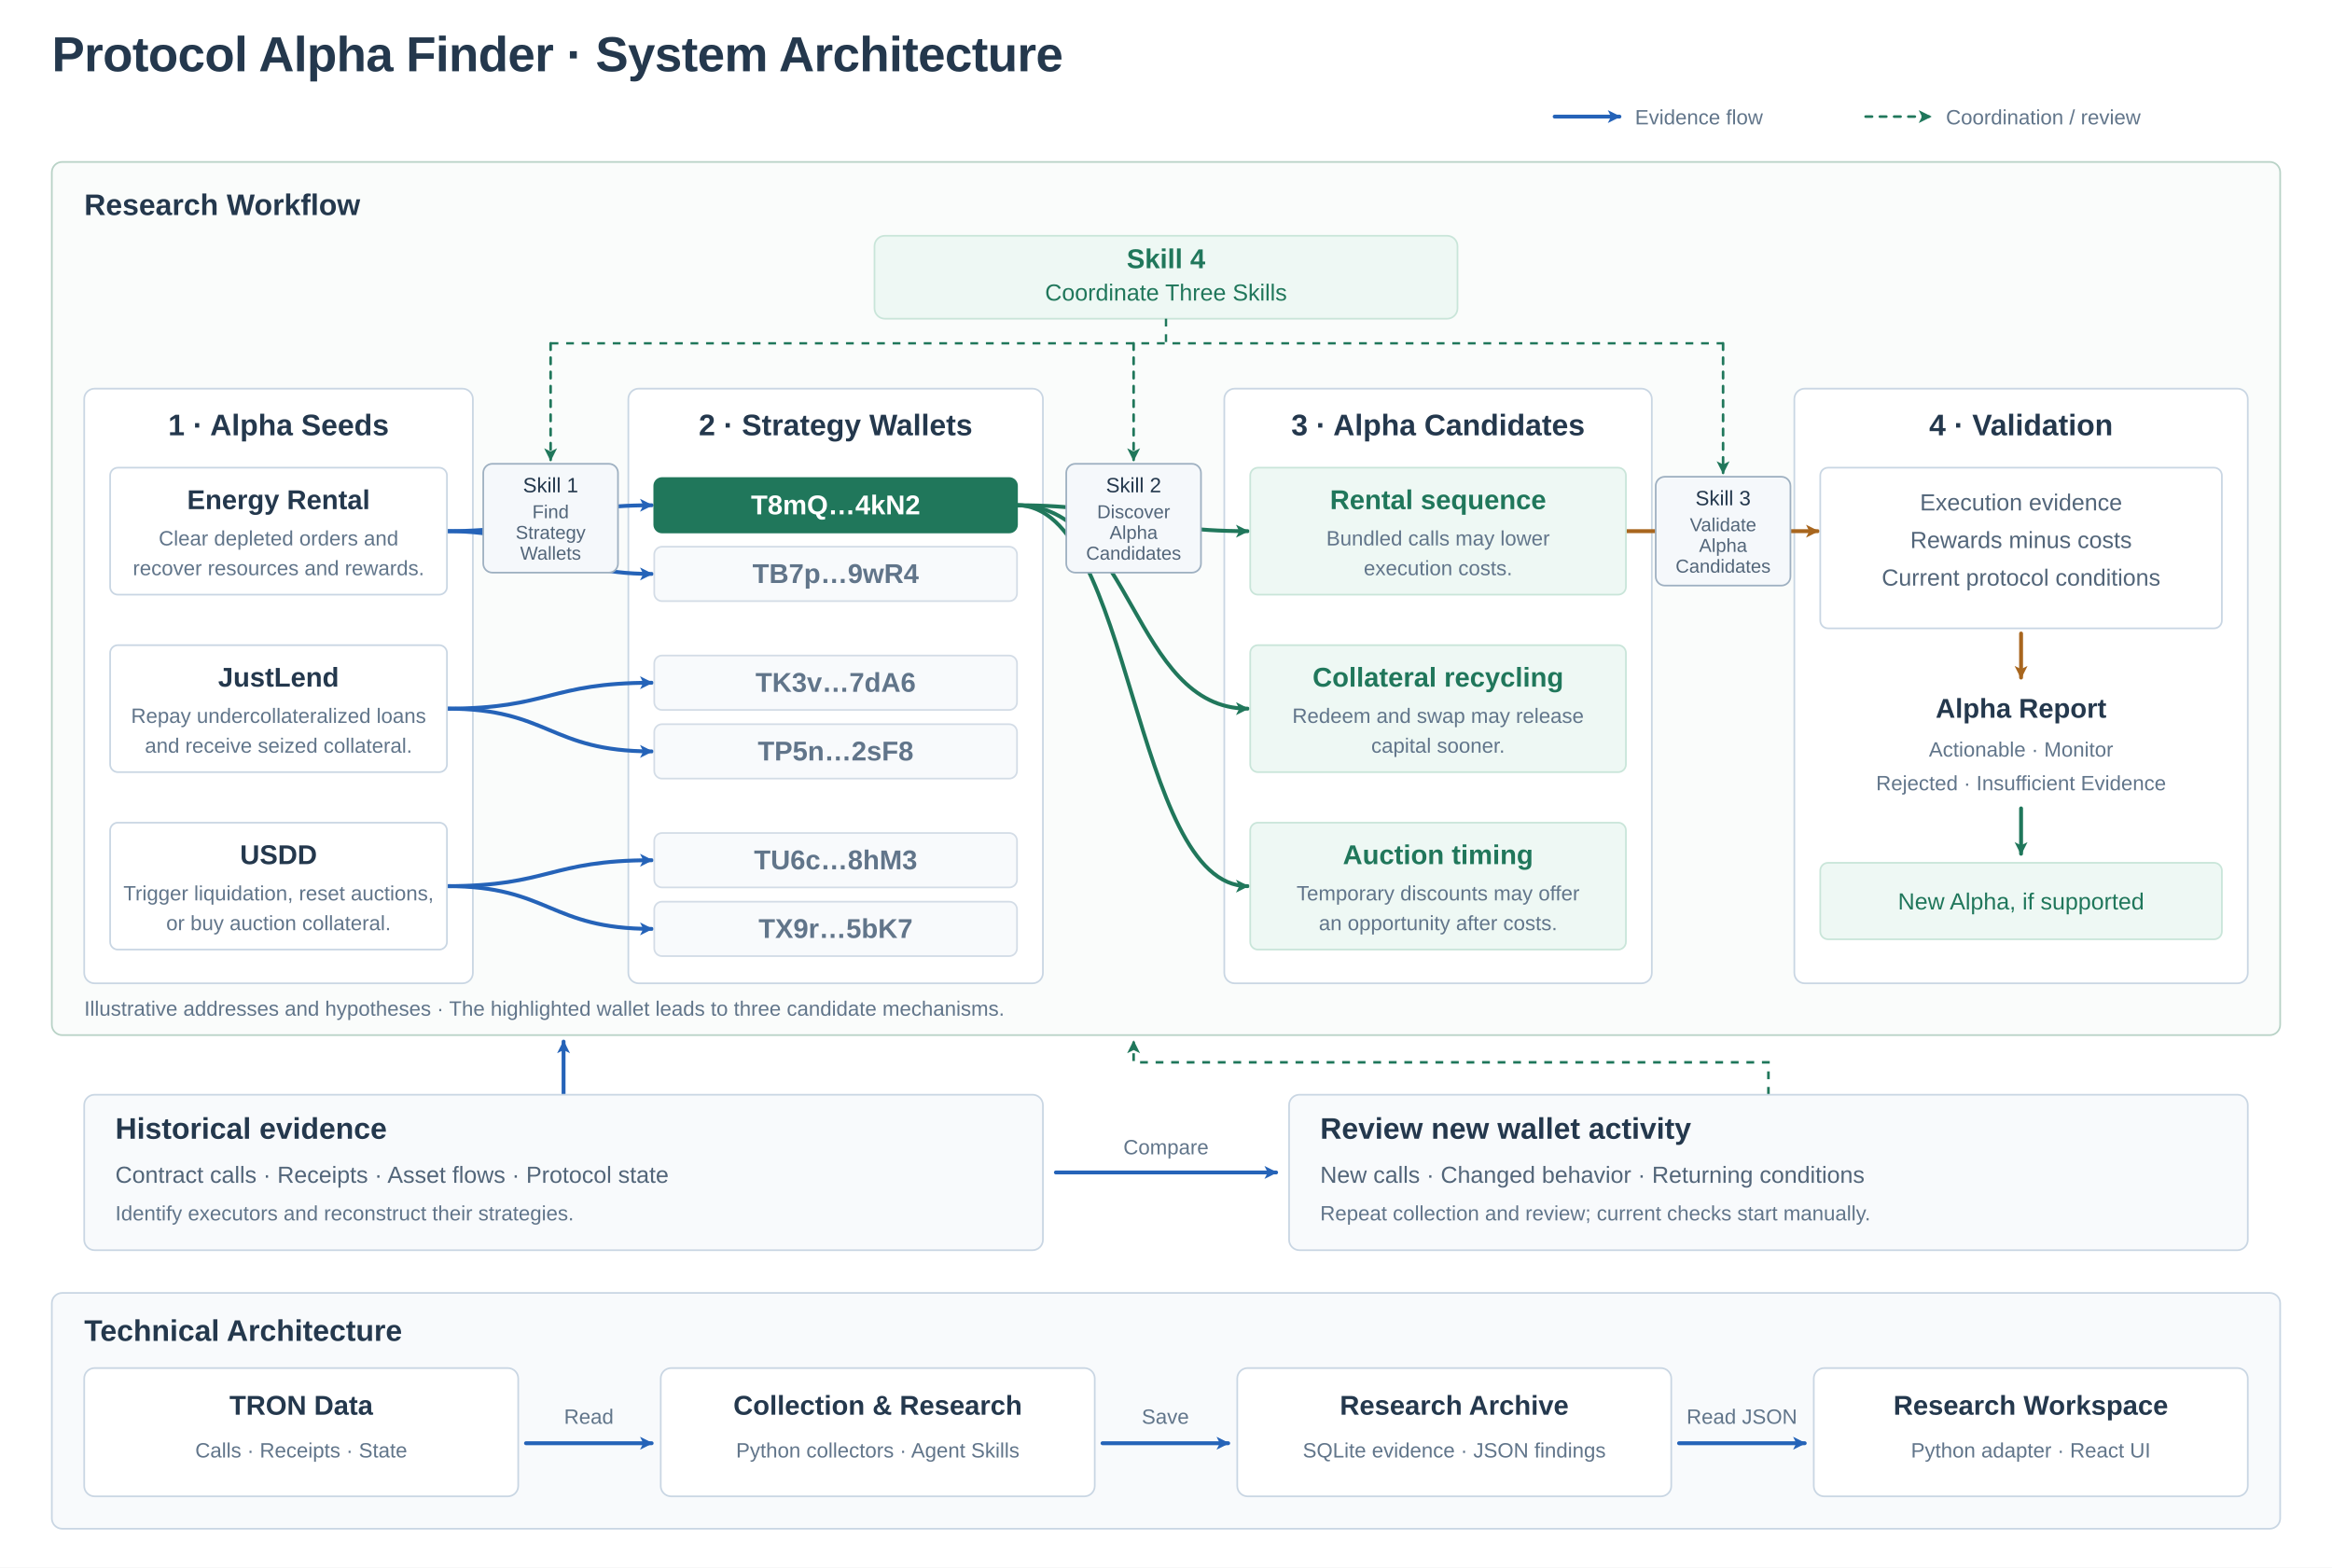
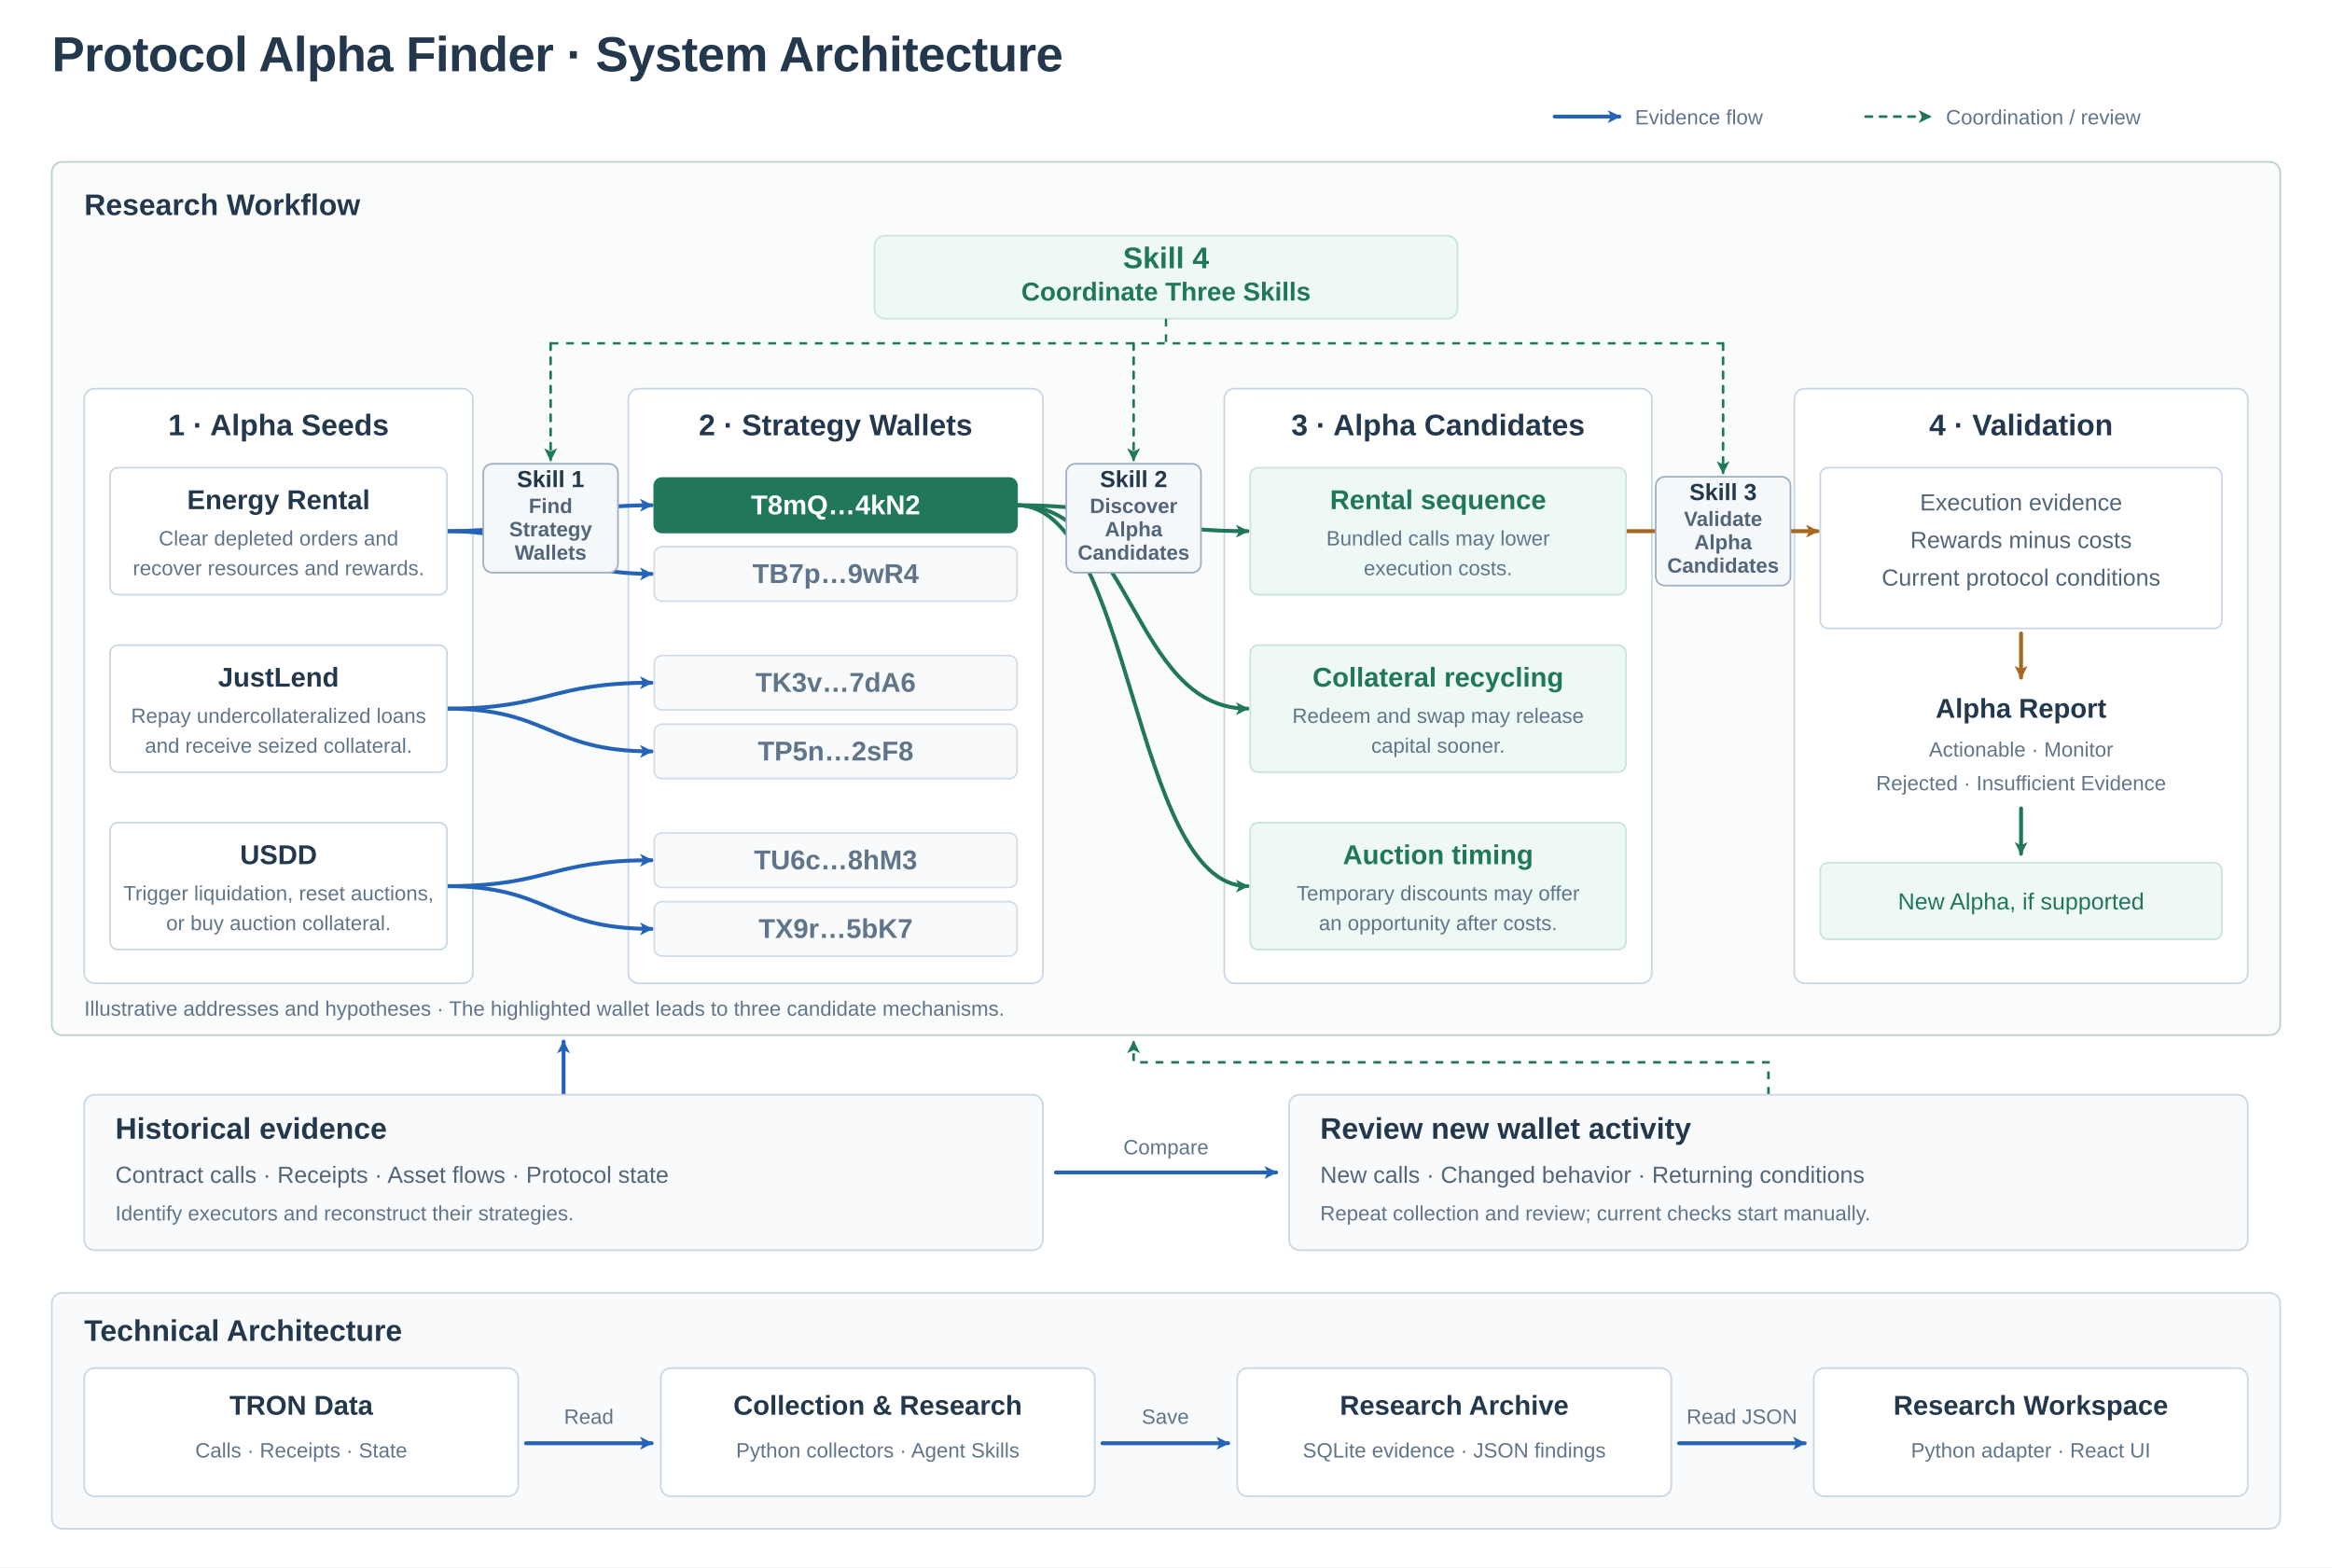
<svg xmlns="http://www.w3.org/2000/svg" width="1800" height="1210" viewBox="0 0 1800 1210" role="img" aria-labelledby="title desc" xml:lang="en">
  <defs>
    <marker id="a0" viewBox="0 0 10 10" refX="9" refY="5" markerWidth="10" markerHeight="10" markerUnits="userSpaceOnUse" orient="auto">
      <path d="M 0 0 L 10 5 L 0 10 L 2.5 5 Z" fill="#2563b8" />
    </marker>
    <marker id="a1" viewBox="0 0 10 10" refX="9" refY="5" markerWidth="10" markerHeight="10" markerUnits="userSpaceOnUse" orient="auto">
      <path d="M 0 0 L 10 5 L 0 10 L 2.5 5 Z" fill="#7953ad" />
    </marker>
    <marker id="a2" viewBox="0 0 10 10" refX="9" refY="5" markerWidth="10" markerHeight="10" markerUnits="userSpaceOnUse" orient="auto">
      <path d="M 0 0 L 10 5 L 0 10 L 2.5 5 Z" fill="#a8661e" />
    </marker>
    <marker id="a3" viewBox="0 0 10 10" refX="9" refY="5" markerWidth="10" markerHeight="10" markerUnits="userSpaceOnUse" orient="auto">
      <path d="M 0 0 L 10 5 L 0 10 L 2.5 5 Z" fill="#20775b" />
    </marker>
  </defs>
  <style>
text { font-family: Arial, 'PingFang SC', 'Microsoft YaHei', sans-serif; fill:#24384d; }
.title { font-size:38px; font-weight:700; letter-spacing:-.4px; }
.heading { font-size:23px; font-weight:650; }
.node { font-size:21px; font-weight:600; }
.body { font-size:18px; fill:#526579; }
.small { font-size:16px; fill:#61758a; }
.code { font-family:'SFMono-Regular',Consolas,monospace; font-size:16px; }
.label { font-size:14px; font-weight:650; letter-spacing:1px; fill:#61758a; }
</style>
  <rect x="0" y="0" width="1800" height="1210" rx="0" fill="#ffffff" stroke="none" stroke-width="1.3" />
-   <style>.skill-description { font-size:14.5px; fill:#526579; }</style>
+   <style>
+ .skill-title { font-size:18px; font-weight:700; fill:#24384d; }
+ .skill-description { font-size:16px; font-weight:700; fill:#526579; }
+ .coordinator-title { font-size:23px; font-weight:700; }
+ .coordinator-description { font-size:20px; font-weight:700; }
+ </style>
  <text x="40" y="55" class="title" text-anchor="start">Protocol Alpha Finder · System Architecture</text>
  <path data-kind="legend-evidence" d="M 1200 90 C 1225.0 90 1225.0 90 1250 90" stroke="#2563b8" stroke-width="3" fill="none" stroke-linecap="round" marker-end="url(#a0)" />
  <text x="1262" y="96" class="small" text-anchor="start">Evidence flow</text>
  <path data-kind="legend-control" d="M 1440 90 C 1465.0 90 1465.0 90 1490 90" stroke="#20775b" stroke-width="2" fill="none" stroke-linecap="round" marker-end="url(#a3)" stroke-dasharray="5 6" />
  <text x="1502" y="96" class="small" text-anchor="start">Coordination / review</text>
  <rect x="40" y="125" width="1720" height="674" rx="8" fill="#fafcfb" stroke="#b8d2c6" stroke-width="1.3" />
  <text x="65" y="166" class="heading" text-anchor="start">Research Workflow</text>
  <rect x="675" y="182" width="450" height="64" rx="8" fill="#eef8f4" stroke="#c9e5d9" stroke-width="1.3" />
-   <text x="900" y="207" class="node" text-anchor="middle" style="fill:#20775b">Skill 4</text>
-   <text x="900" y="232" class="body" text-anchor="middle" style="fill:#20775b">Coordinate Three Skills</text>
+   <text x="900" y="207" class="coordinator-title" text-anchor="middle" style="fill:#20775b">Skill 4</text>
+   <text x="900" y="232" class="coordinator-description" text-anchor="middle" style="fill:#20775b">Coordinate Three Skills</text>
  <path data-kind="coordination-bus" d="M 900 246 V 265 M 425 265 H 1330" stroke="#20775b" stroke-width="1.8" stroke-dasharray="6 6" fill="none" />
  <path data-kind="skill-coordination" d="M 425 265 C 425 310.0 425 310.0 425 355" stroke="#20775b" stroke-width="2" fill="none" stroke-linecap="round" marker-end="url(#a3)" stroke-dasharray="5 6" />
  <path data-kind="skill-coordination" d="M 875 265 C 875 310.0 875 310.0 875 355" stroke="#20775b" stroke-width="2" fill="none" stroke-linecap="round" marker-end="url(#a3)" stroke-dasharray="5 6" />
  <path data-kind="skill-coordination" d="M 1330 265 C 1330 315.0 1330 315.0 1330 365" stroke="#20775b" stroke-width="2" fill="none" stroke-linecap="round" marker-end="url(#a3)" stroke-dasharray="5 6" />
  <rect x="65" y="300" width="300" height="459" rx="8" fill="#ffffff" stroke="#c9d6e3" stroke-width="1.3" />
  <text x="215.0" y="336" class="heading" text-anchor="middle">1 · Alpha Seeds</text>
  <rect x="485" y="300" width="320" height="459" rx="8" fill="#ffffff" stroke="#c9d6e3" stroke-width="1.3" />
  <text x="645.0" y="336" class="heading" text-anchor="middle">2 · Strategy Wallets</text>
  <rect x="945" y="300" width="330" height="459" rx="8" fill="#ffffff" stroke="#c9d6e3" stroke-width="1.3" />
  <text x="1110.0" y="336" class="heading" text-anchor="middle">3 · Alpha Candidates</text>
  <rect x="1385" y="300" width="350" height="459" rx="8" fill="#ffffff" stroke="#c9d6e3" stroke-width="1.3" />
  <text x="1560.0" y="336" class="heading" text-anchor="middle">4 · Validation</text>
  <path data-kind="seed-wallet" d="M 345 410 C 424.0 410 424.0 390 503 390" stroke="#2563b8" stroke-width="3" fill="none" stroke-linecap="round" marker-end="url(#a0)" />
  <path data-kind="seed-wallet" d="M 345 410 C 424.0 410 424.0 443 503 443" stroke="#2563b8" stroke-width="3" fill="none" stroke-linecap="round" marker-end="url(#a0)" />
  <path data-kind="seed-wallet" d="M 345 547 C 424.0 547 424.0 527 503 527" stroke="#2563b8" stroke-width="3" fill="none" stroke-linecap="round" marker-end="url(#a0)" />
  <path data-kind="seed-wallet" d="M 345 547 C 424.0 547 424.0 580 503 580" stroke="#2563b8" stroke-width="3" fill="none" stroke-linecap="round" marker-end="url(#a0)" />
  <path data-kind="seed-wallet" d="M 345 684 C 424.0 684 424.0 664 503 664" stroke="#2563b8" stroke-width="3" fill="none" stroke-linecap="round" marker-end="url(#a0)" />
  <path data-kind="seed-wallet" d="M 345 684 C 424.0 684 424.0 717 503 717" stroke="#2563b8" stroke-width="3" fill="none" stroke-linecap="round" marker-end="url(#a0)" />
  <path data-kind="wallet-candidate" d="M 785 390 C 874.0 390 874.0 410 963 410" stroke="#20775b" stroke-width="3" fill="none" stroke-linecap="round" marker-end="url(#a3)" />
  <path data-kind="wallet-candidate" d="M 785 390 C 874.0 390 874.0 547 963 547" stroke="#20775b" stroke-width="3" fill="none" stroke-linecap="round" marker-end="url(#a3)" />
  <path data-kind="wallet-candidate" d="M 785 390 C 874.0 390 874.0 684 963 684" stroke="#20775b" stroke-width="3" fill="none" stroke-linecap="round" marker-end="url(#a3)" />
  <path data-kind="candidate-validation" d="M 1255 410 C 1329.0 410 1329.0 410 1403 410" stroke="#a8661e" stroke-width="3" fill="none" stroke-linecap="round" marker-end="url(#a2)" />
  <rect x="85" y="361" width="260" height="98" rx="6" fill="#ffffff" stroke="#c9d6e3" stroke-width="1.3" />
  <text x="215" y="393" class="node" text-anchor="middle">Energy Rental</text>
  <text x="215" y="421" class="small" text-anchor="middle">Clear depleted orders and</text>
  <text x="215" y="444" class="small" text-anchor="middle">recover resources and rewards.</text>
  <rect x="965" y="361" width="290" height="98" rx="6" fill="#eef8f4" stroke="#c9e5d9" stroke-width="1.3" />
  <text x="1110" y="393" class="node" text-anchor="middle" style="fill:#20775b">Rental sequence</text>
  <text x="1110" y="421" class="small" text-anchor="middle">Bundled calls may lower</text>
  <text x="1110" y="444" class="small" text-anchor="middle">execution costs.</text>
  <rect x="85" y="498" width="260" height="98" rx="6" fill="#ffffff" stroke="#c9d6e3" stroke-width="1.3" />
  <text x="215" y="530" class="node" text-anchor="middle">JustLend</text>
  <text x="215" y="558" class="small" text-anchor="middle">Repay undercollateralized loans</text>
  <text x="215" y="581" class="small" text-anchor="middle">and receive seized collateral.</text>
  <rect x="965" y="498" width="290" height="98" rx="6" fill="#eef8f4" stroke="#c9e5d9" stroke-width="1.3" />
  <text x="1110" y="530" class="node" text-anchor="middle" style="fill:#20775b">Collateral recycling</text>
  <text x="1110" y="558" class="small" text-anchor="middle">Redeem and swap may release</text>
  <text x="1110" y="581" class="small" text-anchor="middle">capital sooner.</text>
  <rect x="85" y="635" width="260" height="98" rx="6" fill="#ffffff" stroke="#c9d6e3" stroke-width="1.3" />
  <text x="215" y="667" class="node" text-anchor="middle">USDD</text>
  <text x="215" y="695" class="small" text-anchor="middle">Trigger liquidation, reset auctions,</text>
  <text x="215" y="718" class="small" text-anchor="middle">or buy auction collateral.</text>
  <rect x="965" y="635" width="290" height="98" rx="6" fill="#eef8f4" stroke="#c9e5d9" stroke-width="1.3" />
  <text x="1110" y="667" class="node" text-anchor="middle" style="fill:#20775b">Auction timing</text>
  <text x="1110" y="695" class="small" text-anchor="middle">Temporary discounts may offer</text>
  <text x="1110" y="718" class="small" text-anchor="middle">an opportunity after costs.</text>
  <rect x="505" y="369" width="280" height="42" rx="6" fill="#20775b" stroke="#20775b" stroke-width="1.3" />
  <text x="645" y="397" class="node" text-anchor="middle" style="fill:#ffffff">T8mQ…4kN2</text>
  <rect x="505" y="422" width="280" height="42" rx="6" fill="#f8fafc" stroke="#d3dce6" stroke-width="1.3" />
  <text x="645" y="450" class="node" text-anchor="middle" style="fill:#61758a">TB7p…9wR4</text>
  <rect x="505" y="506" width="280" height="42" rx="6" fill="#f8fafc" stroke="#d3dce6" stroke-width="1.3" />
  <text x="645" y="534" class="node" text-anchor="middle" style="fill:#61758a">TK3v…7dA6</text>
  <rect x="505" y="559" width="280" height="42" rx="6" fill="#f8fafc" stroke="#d3dce6" stroke-width="1.3" />
  <text x="645" y="587" class="node" text-anchor="middle" style="fill:#61758a">TP5n…2sF8</text>
  <rect x="505" y="643" width="280" height="42" rx="6" fill="#f8fafc" stroke="#d3dce6" stroke-width="1.3" />
  <text x="645" y="671" class="node" text-anchor="middle" style="fill:#61758a">TU6c…8hM3</text>
  <rect x="505" y="696" width="280" height="42" rx="6" fill="#f8fafc" stroke="#d3dce6" stroke-width="1.3" />
  <text x="645" y="724" class="node" text-anchor="middle" style="fill:#61758a">TX9r…5bK7</text>
  <rect x="373" y="358" width="104" height="84" rx="7" fill="#f5f8fb" stroke="#9eb0c1" stroke-width="1.3" />
-   <text x="425" y="380" class="small" text-anchor="middle" style="fill:#24384d">Skill 1</text>
-   <text x="425" y="400" class="skill-description" text-anchor="middle">Find</text>
-   <text x="425" y="416" class="skill-description" text-anchor="middle">Strategy</text>
+   <text x="425" y="376" class="skill-title" text-anchor="middle" style="fill:#24384d">Skill 1</text>
+   <text x="425" y="396" class="skill-description" text-anchor="middle">Find</text>
+   <text x="425" y="414" class="skill-description" text-anchor="middle">Strategy</text>
  <text x="425" y="432" class="skill-description" text-anchor="middle">Wallets</text>
  <rect x="823" y="358" width="104" height="84" rx="7" fill="#f5f8fb" stroke="#9eb0c1" stroke-width="1.3" />
-   <text x="875" y="380" class="small" text-anchor="middle" style="fill:#24384d">Skill 2</text>
-   <text x="875" y="400" class="skill-description" text-anchor="middle">Discover</text>
-   <text x="875" y="416" class="skill-description" text-anchor="middle">Alpha</text>
+   <text x="875" y="376" class="skill-title" text-anchor="middle" style="fill:#24384d">Skill 2</text>
+   <text x="875" y="396" class="skill-description" text-anchor="middle">Discover</text>
+   <text x="875" y="414" class="skill-description" text-anchor="middle">Alpha</text>
  <text x="875" y="432" class="skill-description" text-anchor="middle">Candidates</text>
  <rect x="1278" y="368" width="104" height="84" rx="7" fill="#f5f8fb" stroke="#9eb0c1" stroke-width="1.3" />
-   <text x="1330" y="390" class="small" text-anchor="middle" style="fill:#24384d">Skill 3</text>
-   <text x="1330" y="410" class="skill-description" text-anchor="middle">Validate</text>
-   <text x="1330" y="426" class="skill-description" text-anchor="middle">Alpha</text>
+   <text x="1330" y="386" class="skill-title" text-anchor="middle" style="fill:#24384d">Skill 3</text>
+   <text x="1330" y="406" class="skill-description" text-anchor="middle">Validate</text>
+   <text x="1330" y="424" class="skill-description" text-anchor="middle">Alpha</text>
  <text x="1330" y="442" class="skill-description" text-anchor="middle">Candidates</text>
  <rect x="1405" y="361" width="310" height="124" rx="6" fill="#ffffff" stroke="#c9d6e3" stroke-width="1.3" />
  <text x="1560" y="394" class="body" text-anchor="middle">Execution evidence</text>
  <text x="1560" y="423" class="body" text-anchor="middle">Rewards minus costs</text>
  <text x="1560" y="452" class="body" text-anchor="middle">Current protocol conditions</text>
  <path data-kind="validation-report" d="M 1560 489 C 1560 506.0 1560 506.0 1560 523" stroke="#a8661e" stroke-width="3" fill="none" stroke-linecap="round" marker-end="url(#a2)" />
  <text x="1560" y="554" class="node" text-anchor="middle">Alpha Report</text>
  <text x="1560" y="584" class="small" text-anchor="middle">Actionable · Monitor</text>
  <text x="1560" y="610" class="small" text-anchor="middle">Rejected · Insufficient Evidence</text>
  <path data-kind="report-new-alpha" d="M 1560 624 C 1560 641.5 1560 641.5 1560 659" stroke="#20775b" stroke-width="3" fill="none" stroke-linecap="round" marker-end="url(#a3)" />
  <rect x="1405" y="666" width="310" height="59" rx="6" fill="#eef8f4" stroke="#c9e5d9" stroke-width="1.3" />
  <text x="1560" y="702" class="body" text-anchor="middle" style="fill:#20775b">New Alpha, if supported</text>
  <text x="65" y="784" class="small" text-anchor="start">Illustrative addresses and hypotheses · The highlighted wallet leads to three candidate mechanisms.</text>
  <path data-kind="history-workflow" d="M 435 845 C 435 824.5 435 824.5 435 804" stroke="#2563b8" stroke-width="3" fill="none" stroke-linecap="round" marker-end="url(#a0)" />
  <path data-kind="observation-review" d="M 1365 845 V 820 H 875 V 804" fill="none" stroke="#20775b" stroke-width="2" stroke-dasharray="6 6" marker-end="url(#a3)" />
  <rect x="65" y="845" width="740" height="120" rx="8" fill="#f8fafc" stroke="#c9d6e3" stroke-width="1.3" />
  <text x="89" y="879" class="heading" text-anchor="start">Historical evidence</text>
  <text x="89" y="913" class="body" text-anchor="start">Contract calls · Receipts · Asset flows · Protocol state</text>
  <text x="89" y="942" class="small" text-anchor="start">Identify executors and reconstruct their strategies.</text>
  <rect x="995" y="845" width="740" height="120" rx="8" fill="#f8fafc" stroke="#c9d6e3" stroke-width="1.3" />
  <text x="1019" y="879" class="heading" text-anchor="start">Review new wallet activity</text>
  <text x="1019" y="913" class="body" text-anchor="start">New calls · Changed behavior · Returning conditions</text>
  <text x="1019" y="942" class="small" text-anchor="start">Repeat collection and review; current checks start manually.</text>
  <path data-kind="history-observation" d="M 815 905 C 900.0 905 900.0 905 985 905" stroke="#2563b8" stroke-width="3" fill="none" stroke-linecap="round" marker-end="url(#a0)" />
  <text x="900" y="891" class="small" text-anchor="middle">Compare</text>
  <rect x="40" y="998" width="1720" height="182" rx="8" fill="#f8fafc" stroke="#c9d6e3" stroke-width="1.3" />
  <text x="65" y="1035" class="heading" text-anchor="start">Technical Architecture</text>
  <rect x="65" y="1056" width="335" height="99" rx="8" fill="#ffffff" stroke="#c9d6e3" stroke-width="1.3" />
  <text x="232.5" y="1092" class="node" text-anchor="middle">TRON Data</text>
  <text x="232.5" y="1125" class="small" text-anchor="middle">Calls · Receipts · State</text>
  <rect x="510" y="1056" width="335" height="99" rx="8" fill="#ffffff" stroke="#c9d6e3" stroke-width="1.3" />
  <text x="677.5" y="1092" class="node" text-anchor="middle">Collection &amp; Research</text>
  <text x="677.5" y="1125" class="small" text-anchor="middle">Python collectors · Agent Skills</text>
  <rect x="955" y="1056" width="335" height="99" rx="8" fill="#ffffff" stroke="#c9d6e3" stroke-width="1.3" />
  <text x="1122.5" y="1092" class="node" text-anchor="middle">Research Archive</text>
  <text x="1122.5" y="1125" class="small" text-anchor="middle">SQLite evidence · JSON findings</text>
  <rect x="1400" y="1056" width="335" height="99" rx="8" fill="#ffffff" stroke="#c9d6e3" stroke-width="1.3" />
  <text x="1567.5" y="1092" class="node" text-anchor="middle">Research Workspace</text>
  <text x="1567.5" y="1125" class="small" text-anchor="middle">Python adapter · React UI</text>
  <path data-kind="technical-flow" d="M 406 1114 C 454.5 1114 454.5 1114 503 1114" stroke="#2563b8" stroke-width="3" fill="none" stroke-linecap="round" marker-end="url(#a0)" />
  <text x="454.5" y="1099" class="small" text-anchor="middle">Read</text>
  <path data-kind="technical-flow" d="M 851 1114 C 899.5 1114 899.5 1114 948 1114" stroke="#2563b8" stroke-width="3" fill="none" stroke-linecap="round" marker-end="url(#a0)" />
  <text x="899.5" y="1099" class="small" text-anchor="middle">Save</text>
  <path data-kind="technical-flow" d="M 1296 1114 C 1344.5 1114 1344.5 1114 1393 1114" stroke="#2563b8" stroke-width="3" fill="none" stroke-linecap="round" marker-end="url(#a0)" />
  <text x="1344.5" y="1099" class="small" text-anchor="middle">Read JSON</text>
</svg>
